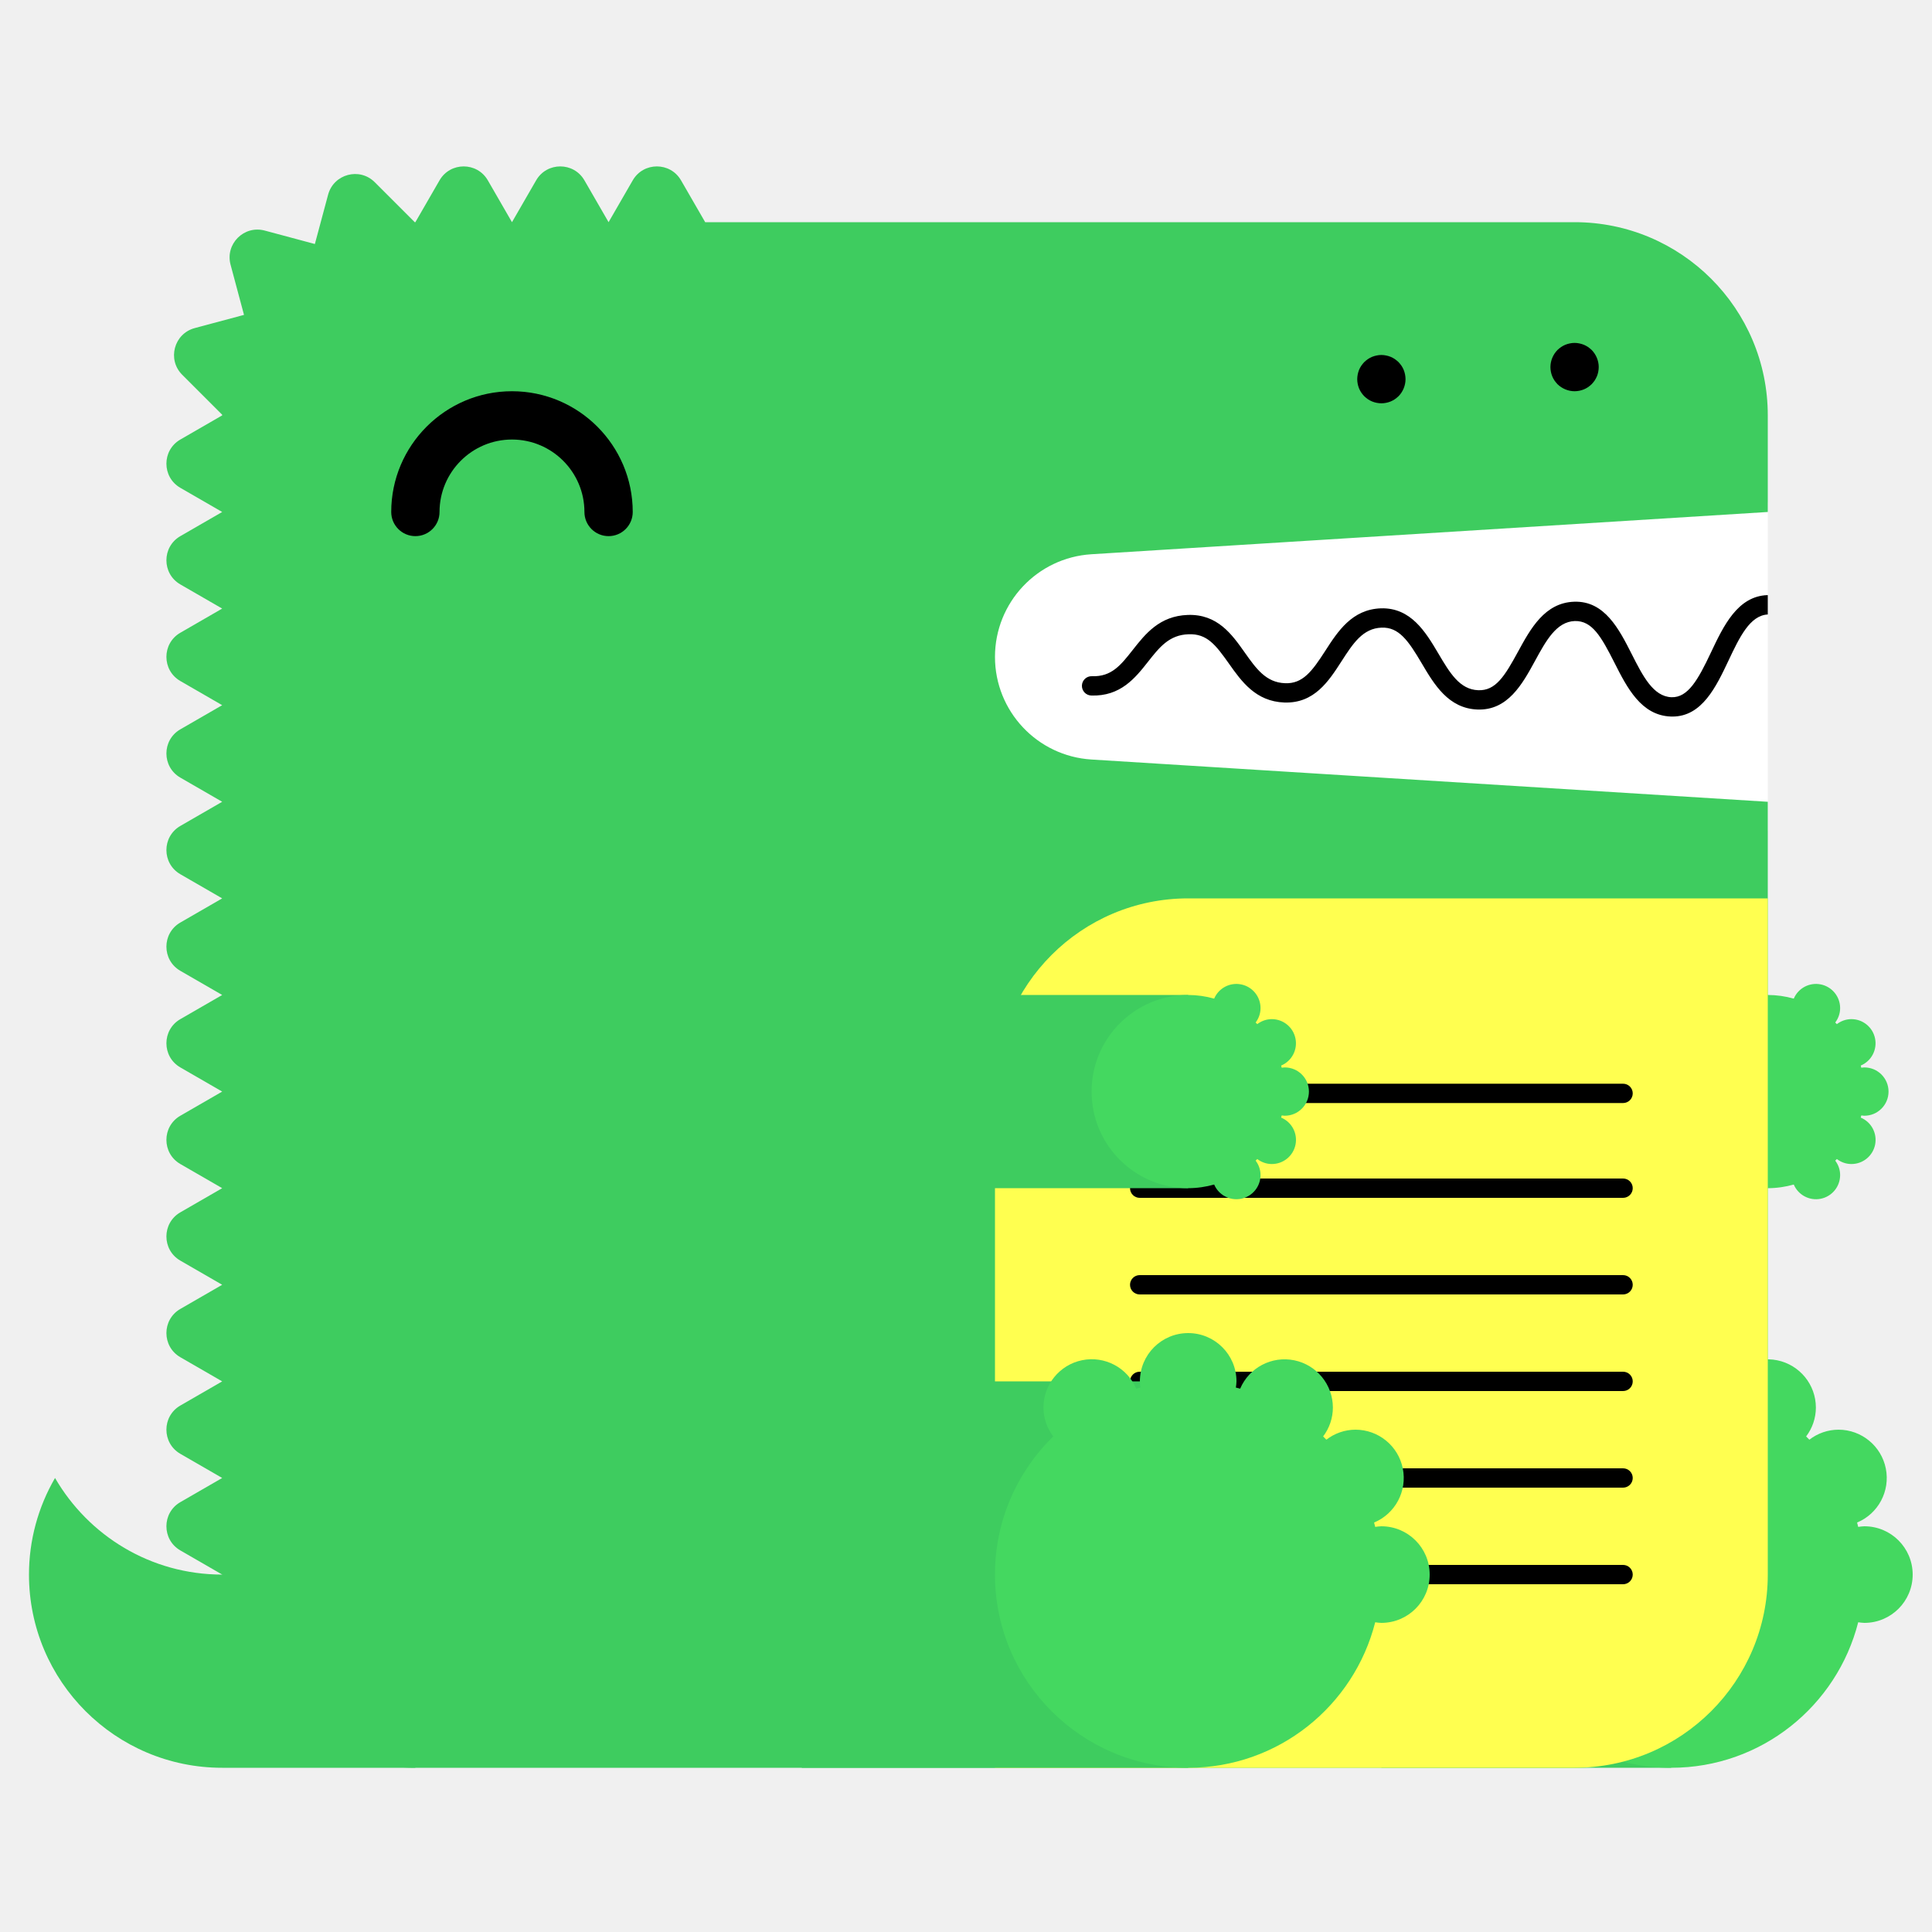
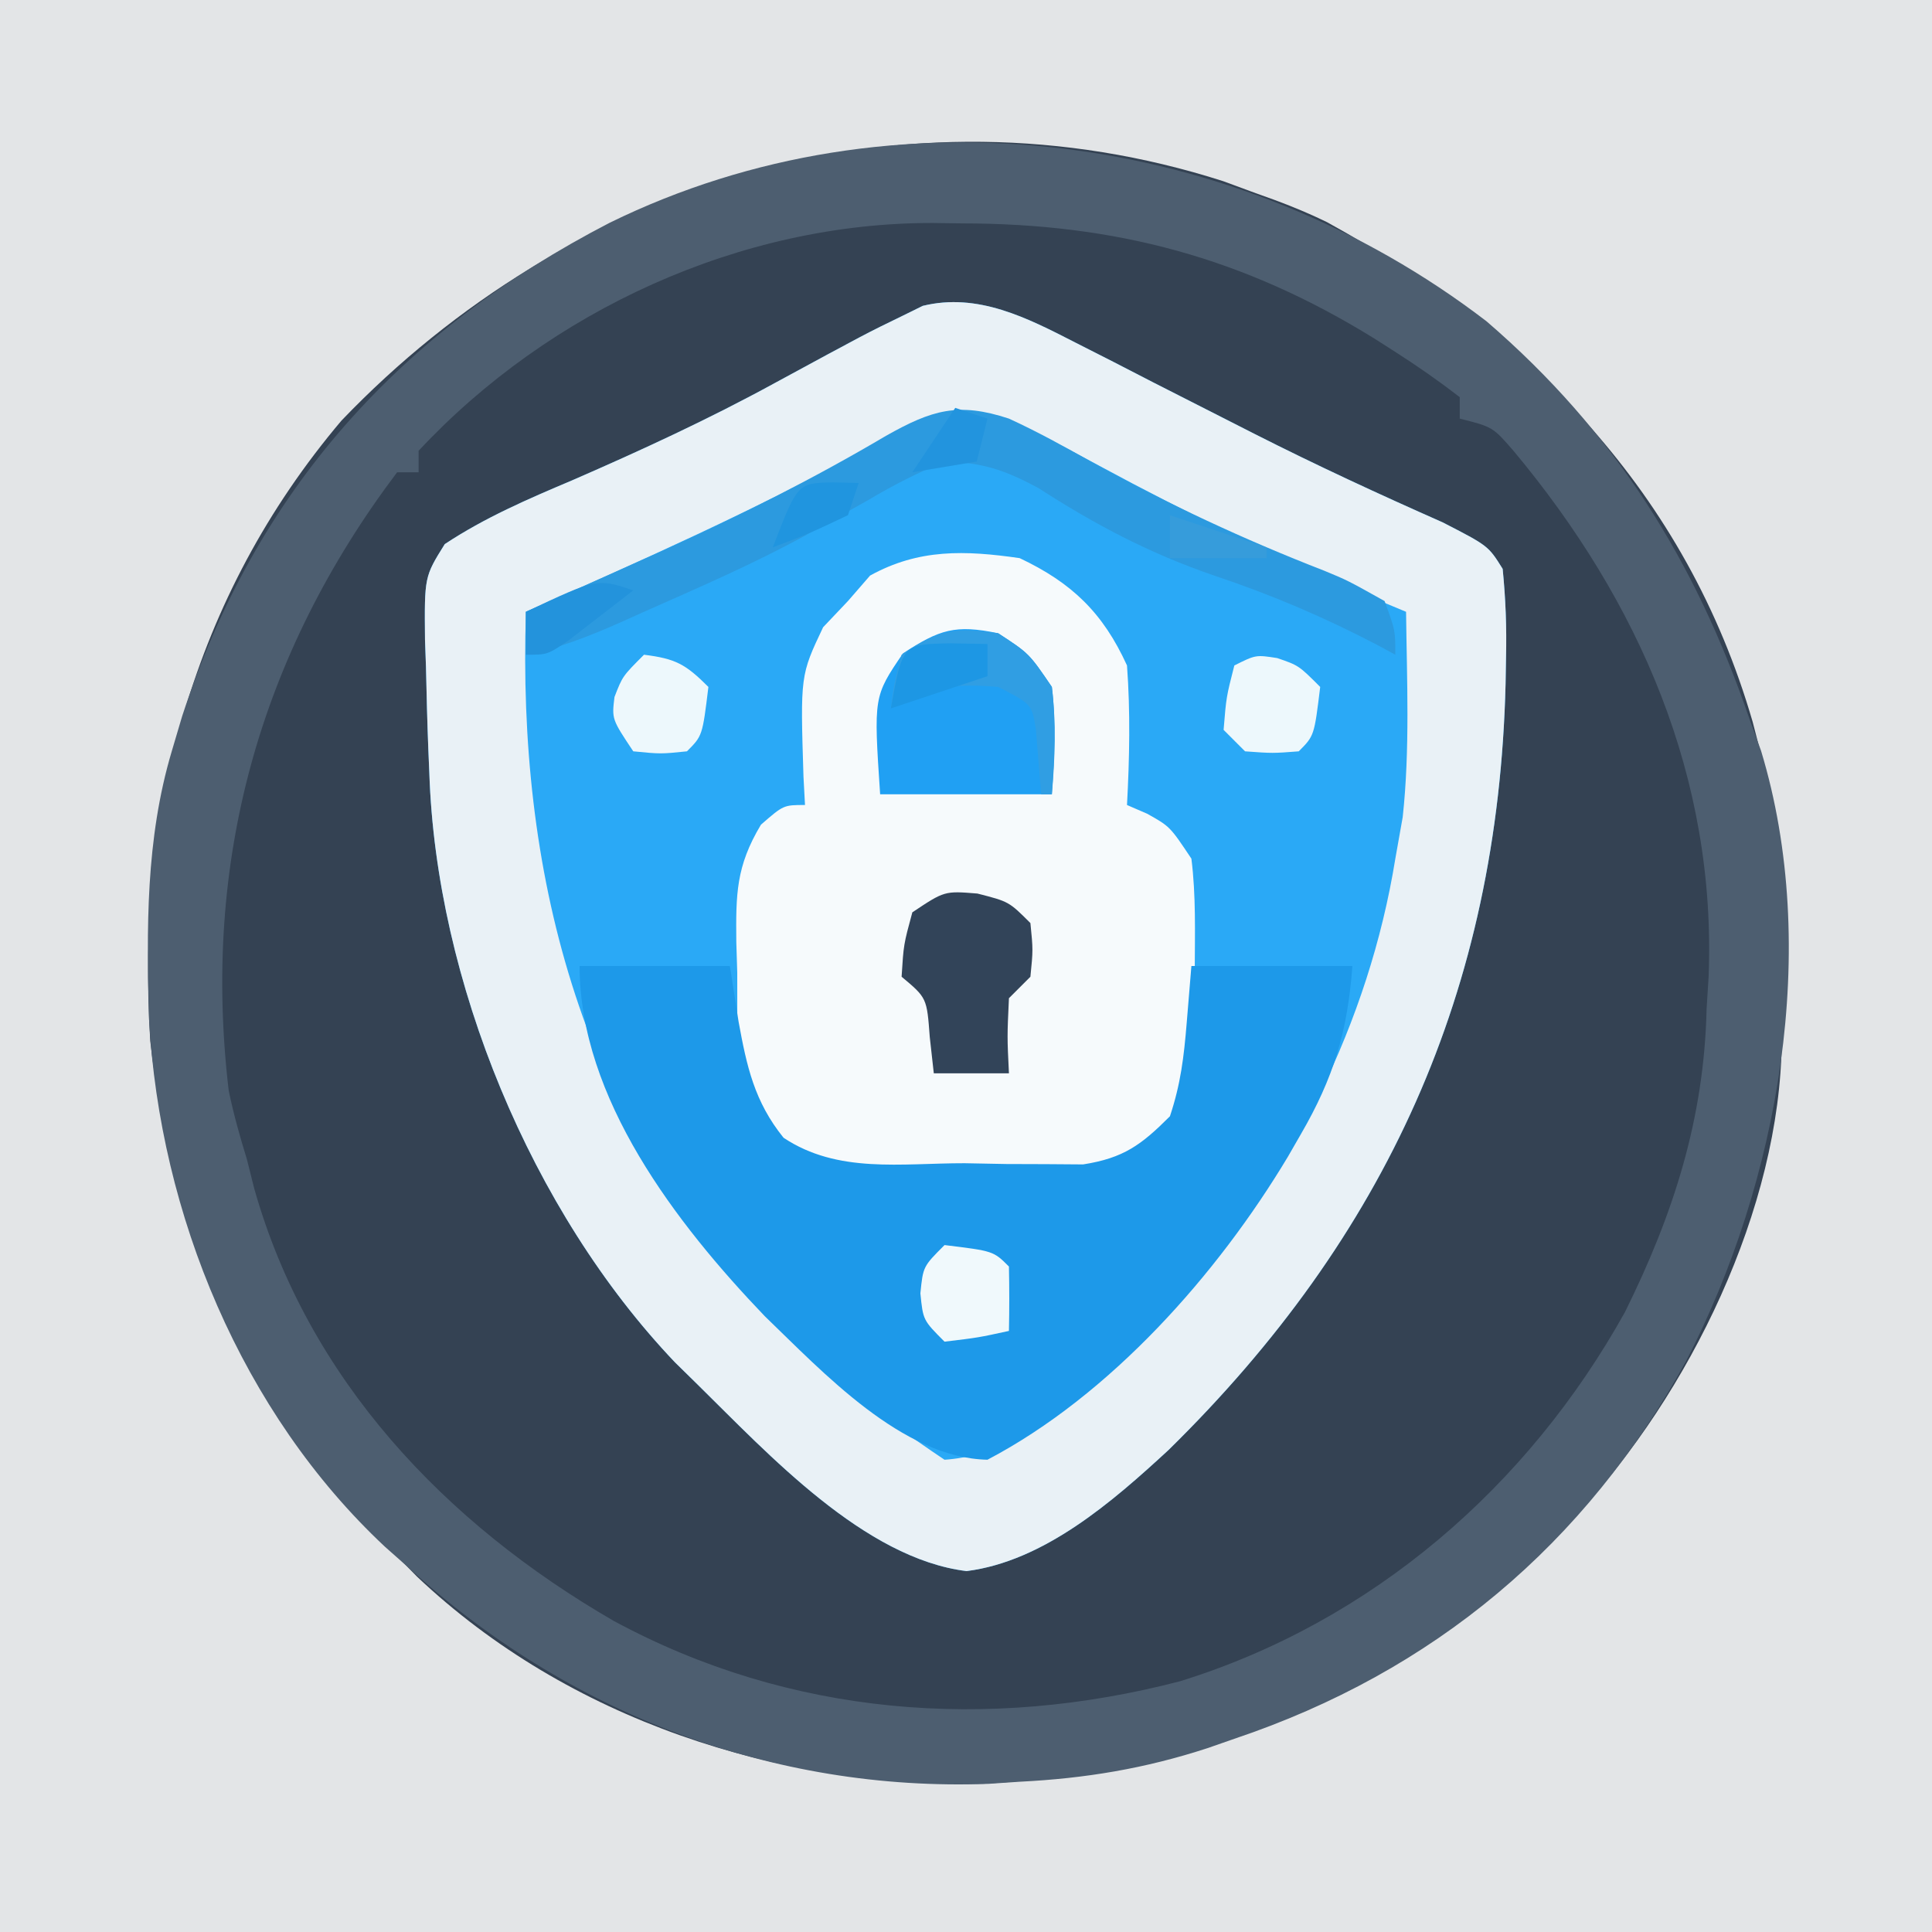
- <svg xmlns="http://www.w3.org/2000/svg" width="200" height="200" viewBox="0 0 200 200">
-   <g fill="none" fill-rule="evenodd">
-     <path fill="#FFF" d="M99 52h84v34H99z" />
-     <path d="M23 163c-7.398 0-13.843-4.027-17.303-10A19.886 19.886 0 0 0 3 163c0 11.046 8.954 20 20 20h20v-20H23z" fill="#3ECC5F" />
-     <path d="M112.98 57.376L183 53V43c0-11.046-8.954-20-20-20H73l-2.5-4.33c-1.112-1.925-3.889-1.925-5 0L63 23l-2.5-4.33c-1.111-1.925-3.889-1.925-5 0L53 23l-2.5-4.33c-1.111-1.925-3.889-1.925-5 0L43 23c-.022 0-.042.003-.065.003l-4.142-4.141c-1.57-1.571-4.252-.853-4.828 1.294l-1.369 5.104-5.192-1.392c-2.148-.575-4.111 1.389-3.535 3.536l1.39 5.193-5.102 1.367c-2.148.576-2.867 3.259-1.296 4.83l4.142 4.142c0 .021-.003.042-.003.064l-4.33 2.5c-1.925 1.111-1.925 3.889 0 5L23 53l-4.33 2.5c-1.925 1.111-1.925 3.889 0 5L23 63l-4.33 2.5c-1.925 1.111-1.925 3.889 0 5L23 73l-4.33 2.5c-1.925 1.111-1.925 3.889 0 5L23 83l-4.33 2.5c-1.925 1.111-1.925 3.889 0 5L23 93l-4.33 2.5c-1.925 1.111-1.925 3.889 0 5L23 103l-4.33 2.5c-1.925 1.111-1.925 3.889 0 5L23 113l-4.33 2.5c-1.925 1.111-1.925 3.889 0 5L23 123l-4.33 2.5c-1.925 1.111-1.925 3.889 0 5L23 133l-4.33 2.5c-1.925 1.111-1.925 3.889 0 5L23 143l-4.33 2.5c-1.925 1.111-1.925 3.889 0 5L23 153l-4.33 2.5c-1.925 1.111-1.925 3.889 0 5L23 163c0 11.046 8.954 20 20 20h120c11.046 0 20-8.954 20-20V83l-70.02-4.376A10.645 10.645 0 0 1 103 68c0-5.621 4.37-10.273 9.98-10.624" fill="#3ECC5F" />
-     <path fill="#3ECC5F" d="M143 183h30v-40h-30z" />
-     <path d="M193 158c-.219 0-.428.037-.639.064-.038-.15-.074-.301-.116-.451A5 5 0 0 0 190.32 148a4.96 4.96 0 0 0-3.016 1.036 26.531 26.531 0 0 0-.335-.336 4.955 4.955 0 0 0 1.011-2.987 5 5 0 0 0-9.599-1.959c-.148-.042-.297-.077-.445-.115.027-.211.064-.42.064-.639a5 5 0 0 0-5-5 5 5 0 0 0-5 5c0 .219.037.428.064.639-.148.038-.297.073-.445.115a4.998 4.998 0 0 0-9.599 1.959c0 1.125.384 2.151 1.011 2.987-3.717 3.632-6.031 8.693-6.031 14.3 0 11.046 8.954 20 20 20 9.339 0 17.16-6.41 19.361-15.064.211.027.42.064.639.064a5 5 0 0 0 5-5 5 5 0 0 0-5-5" fill="#44D860" />
-     <path fill="#3ECC5F" d="M153 123h30v-20h-30z" />
-     <path d="M193 115.5a2.5 2.5 0 1 0 0-5c-.109 0-.214.019-.319.032-.02-.075-.037-.15-.058-.225a2.501 2.501 0 0 0-.963-4.807c-.569 0-1.088.197-1.508.518a6.653 6.653 0 0 0-.168-.168c.314-.417.506-.931.506-1.494a2.5 2.5 0 0 0-4.8-.979A9.987 9.987 0 0 0 183 103c-5.522 0-10 4.478-10 10s4.478 10 10 10c.934 0 1.833-.138 2.69-.377a2.5 2.5 0 0 0 4.8-.979c0-.563-.192-1.077-.506-1.494.057-.055.113-.111.168-.168.42.321.939.518 1.508.518a2.5 2.5 0 0 0 .963-4.807c.021-.074.038-.15.058-.225.105.013.21.032.319.032" fill="#44D860" />
-     <path d="M63 55.5a2.5 2.5 0 0 1-2.5-2.5c0-4.136-3.364-7.5-7.5-7.5s-7.5 3.364-7.5 7.5a2.5 2.5 0 1 1-5 0c0-6.893 5.607-12.5 12.5-12.5S65.5 46.107 65.5 53a2.5 2.5 0 0 1-2.5 2.5" fill="#000" />
-     <path d="M103 183h60c11.046 0 20-8.954 20-20V93h-60c-11.046 0-20 8.954-20 20v70z" fill="#FFFF50" />
-     <path d="M168.02 124h-50.04a1 1 0 1 1 0-2h50.04a1 1 0 1 1 0 2m0 20h-50.04a1 1 0 1 1 0-2h50.04a1 1 0 1 1 0 2m0 20h-50.04a1 1 0 1 1 0-2h50.04a1 1 0 1 1 0 2m0-49.814h-50.04a1 1 0 1 1 0-2h50.04a1 1 0 1 1 0 2m0 19.814h-50.04a1 1 0 1 1 0-2h50.04a1 1 0 1 1 0 2m0 20h-50.04a1 1 0 1 1 0-2h50.04a1 1 0 1 1 0 2M183 61.611c-.012 0-.022-.006-.034-.005-3.09.105-4.552 3.196-5.842 5.923-1.346 2.85-2.387 4.703-4.093 4.647-1.889-.068-2.969-2.202-4.113-4.46-1.314-2.594-2.814-5.536-5.963-5.426-3.046.104-4.513 2.794-5.807 5.167-1.377 2.528-2.314 4.065-4.121 3.994-1.927-.07-2.951-1.805-4.136-3.813-1.321-2.236-2.848-4.75-5.936-4.664-2.994.103-4.465 2.385-5.763 4.4-1.373 2.13-2.335 3.428-4.165 3.351-1.973-.07-2.992-1.51-4.171-3.177-1.324-1.873-2.816-3.993-5.895-3.89-2.928.1-4.399 1.97-5.696 3.618-1.232 1.564-2.194 2.802-4.229 2.724a1 1 0 0 0-.072 2c3.017.101 4.545-1.8 5.872-3.487 1.177-1.496 2.193-2.787 4.193-2.855 1.926-.082 2.829 1.115 4.195 3.045 1.297 1.834 2.769 3.914 5.731 4.021 3.103.104 4.596-2.215 5.918-4.267 1.182-1.834 2.202-3.417 4.15-3.484 1.793-.067 2.769 1.35 4.145 3.681 1.297 2.197 2.766 4.686 5.787 4.796 3.125.108 4.634-2.62 5.949-5.035 1.139-2.088 2.214-4.06 4.119-4.126 1.793-.042 2.728 1.595 4.111 4.33 1.292 2.553 2.757 5.445 5.825 5.556l.169.003c3.064 0 4.518-3.075 5.805-5.794 1.139-2.41 2.217-4.68 4.067-4.773v-2z" fill="#000" />
-     <path fill="#3ECC5F" d="M83 183h40v-40H83z" />
-     <path d="M143 158c-.219 0-.428.037-.639.064-.038-.15-.074-.301-.116-.451A5 5 0 0 0 140.32 148a4.96 4.96 0 0 0-3.016 1.036 26.531 26.531 0 0 0-.335-.336 4.955 4.955 0 0 0 1.011-2.987 5 5 0 0 0-9.599-1.959c-.148-.042-.297-.077-.445-.115.027-.211.064-.42.064-.639a5 5 0 0 0-5-5 5 5 0 0 0-5 5c0 .219.037.428.064.639-.148.038-.297.073-.445.115a4.998 4.998 0 0 0-9.599 1.959c0 1.125.384 2.151 1.011 2.987-3.717 3.632-6.031 8.693-6.031 14.3 0 11.046 8.954 20 20 20 9.339 0 17.16-6.41 19.361-15.064.211.027.42.064.639.064a5 5 0 0 0 5-5 5 5 0 0 0-5-5" fill="#44D860" />
-     <path fill="#3ECC5F" d="M83 123h40v-20H83z" />
-     <path d="M133 115.5a2.5 2.5 0 1 0 0-5c-.109 0-.214.019-.319.032-.02-.075-.037-.15-.058-.225a2.501 2.501 0 0 0-.963-4.807c-.569 0-1.088.197-1.508.518a6.653 6.653 0 0 0-.168-.168c.314-.417.506-.931.506-1.494a2.5 2.5 0 0 0-4.8-.979A9.987 9.987 0 0 0 123 103c-5.522 0-10 4.478-10 10s4.478 10 10 10c.934 0 1.833-.138 2.69-.377a2.5 2.5 0 0 0 4.8-.979c0-.563-.192-1.077-.506-1.494.057-.055.113-.111.168-.168.42.321.939.518 1.508.518a2.5 2.5 0 0 0 .963-4.807c.021-.074.038-.15.058-.225.105.013.21.032.319.032" fill="#44D860" />
-     <path d="M143 41.75c-.16 0-.33-.02-.49-.05a2.52 2.52 0 0 1-.47-.14c-.15-.06-.29-.14-.431-.23-.13-.09-.259-.2-.38-.31-.109-.12-.219-.24-.309-.38s-.17-.28-.231-.43a2.619 2.619 0 0 1-.189-.96c0-.16.02-.33.05-.49.03-.16.08-.31.139-.47.061-.15.141-.29.231-.43.09-.13.2-.26.309-.38.121-.11.25-.22.38-.31.141-.09.281-.17.431-.23.149-.06.31-.11.47-.14.32-.07.65-.07.98 0 .159.03.32.08.47.14.149.06.29.14.43.23.13.09.259.2.38.31.11.12.22.25.31.38.09.14.17.28.23.43.06.16.11.31.14.47.029.16.05.33.05.49 0 .66-.271 1.31-.73 1.77-.121.11-.25.22-.38.31-.14.09-.281.17-.43.23a2.565 2.565 0 0 1-.96.19m20-1.25c-.66 0-1.3-.27-1.771-.73a3.802 3.802 0 0 1-.309-.38c-.09-.14-.17-.28-.231-.43a2.619 2.619 0 0 1-.189-.96c0-.66.27-1.3.729-1.77.121-.11.25-.22.38-.31.141-.09.281-.17.431-.23.149-.06.31-.11.47-.14.32-.07.66-.07.98 0 .159.03.32.08.47.14.149.06.29.14.43.23.13.09.259.2.38.31.459.47.73 1.11.73 1.77 0 .16-.021.33-.05.49-.03.16-.08.32-.14.47-.07.15-.14.29-.23.43-.09.13-.2.26-.31.38-.121.11-.25.22-.38.31-.14.09-.281.17-.43.23a2.565 2.565 0 0 1-.96.19" fill="#000" />
-   </g>
+ <svg xmlns="http://www.w3.org/2000/svg" version="1.1" width="180" height="180">
+   <path d="M0 0 C59.4 0 118.8 0 180 0 C180 59.4 180 118.8 180 180 C120.6 180 61.2 180 0 180 C0 120.6 0 61.2 0 0 Z " fill="#344253" transform="translate(0,0)" />
+   <path d="M0 0 C59.4 0 118.8 0 180 0 C180 59.4 180 118.8 180 180 C120.6 180 61.2 180 0 180 C0 120.6 0 61.2 0 0 Z M31.812 39.188 C17.904 55.633 12.651 75.731 14 97 C16.122 115.731 23.706 131.683 37 145 C37.614 145.625 38.227 146.25 38.859 146.895 C52.941 160.224 72.551 166.567 91.688 166.184 C112.393 165.036 130.27 157.73 145 143 C145.637 142.363 146.274 141.726 146.93 141.07 C157.374 129.883 165.878 112.601 166 97 C166.037 95.692 166.075 94.383 166.113 93.035 C166.279 85.139 166.183 77.649 164 70 C163.767 69.095 163.533 68.19 163.293 67.258 C157.1 45.936 142.628 31.152 123.637 20.699 C121.456 19.636 119.292 18.797 117 18 C115.997 17.63 114.994 17.26 113.961 16.879 C84.15 7.327 53.069 16.986 31.812 39.188 Z " fill="#E3E5E7" transform="translate(0,0)" />
+   <path d="M0 0 C1.753 0.89 1.753 0.89 3.541 1.798 C4.779 2.435 6.016 3.073 7.254 3.711 C9.77 4.995 12.289 6.273 14.809 7.551 C15.727 8.018 15.727 8.018 16.664 8.495 C22.442 11.426 28.302 14.134 34.227 16.754 C38.477 18.94 38.477 18.94 39.816 21.086 C40.095 23.924 40.195 26.503 40.129 29.336 C40.115 30.144 40.102 30.951 40.088 31.784 C39.387 60.405 28.938 83.298 8.691 103.172 C3.466 107.997 -2.905 113.541 -10.129 114.461 C-19.65 113.292 -28.59 103.568 -35.184 97.086 C-35.882 96.4 -36.581 95.714 -37.301 95.008 C-50.696 80.935 -59.549 59.442 -60.184 40.086 C-60.215 39.356 -60.246 38.626 -60.278 37.874 C-60.378 35.319 -60.441 32.766 -60.496 30.211 C-60.526 29.377 -60.556 28.544 -60.587 27.685 C-60.642 21.82 -60.642 21.82 -58.746 18.781 C-54.99 16.296 -51.011 14.587 -46.871 12.836 C-40.442 10.038 -34.149 7.138 -27.996 3.773 C-19.477 -0.849 -19.477 -0.849 -16.121 -2.477 C-15.491 -2.787 -14.86 -3.098 -14.211 -3.418 C-9.082 -4.673 -4.48 -2.299 0 0 Z " fill="#2AA9F6" transform="translate(100.1836,31.91406)" />
+   <path d="M0 0 C11.927 10.268 19.419 22.238 24.5 37.062 C24.854 38.036 25.209 39.009 25.574 40.012 C31.142 58.361 27.212 80.194 18.594 96.863 C9.234 113.937 -4.94 125.825 -23.5 132.062 C-24.321 132.349 -25.142 132.635 -25.988 132.93 C-31.819 134.834 -37.383 135.758 -43.5 136.062 C-44.453 136.127 -45.405 136.191 -46.387 136.258 C-66.536 137.016 -85.693 129.642 -100.5 116.062 C-101.205 115.437 -101.91 114.812 -102.637 114.168 C-115.97 101.698 -123.609 83.189 -124.61 65.075 C-124.849 56.597 -124.937 48.252 -122.5 40.062 C-122.182 38.987 -121.863 37.912 -121.535 36.805 C-114.645 15.692 -101.171 0.89 -81.688 -9.188 C-55.29 -22.123 -23.173 -17.779 0 0 Z M-99.5 12.062 C-99.5 12.723 -99.5 13.383 -99.5 14.062 C-100.16 14.062 -100.82 14.062 -101.5 14.062 C-114.386 31.135 -119.695 50.472 -117.191 71.676 C-116.741 73.855 -116.155 75.936 -115.5 78.062 C-115.278 78.947 -115.057 79.831 -114.828 80.742 C-109.82 98.555 -97.031 112.005 -81.317 121.08 C-64.933 129.939 -46.477 131.365 -28.559 126.701 C-10.646 121.148 3.855 108.563 12.895 92.305 C17.43 83.146 20.268 74.288 20.5 64.062 C20.562 63.07 20.624 62.077 20.688 61.055 C21.415 42.547 14.231 26.104 2.516 12.074 C0.577 9.84 0.577 9.84 -2.5 9.062 C-2.5 8.402 -2.5 7.742 -2.5 7.062 C-4.49 5.529 -6.45 4.16 -8.562 2.812 C-9.186 2.414 -9.81 2.015 -10.453 1.604 C-22.64 -5.935 -34.568 -9.115 -48.875 -9.125 C-49.77 -9.137 -50.664 -9.149 -51.586 -9.162 C-69.465 -9.201 -87.295 -1.027 -99.5 12.062 Z " fill="#4D5E70" transform="translate(138.5,29.9375)" />
+   <path d="M0 0 C1.753 0.89 1.753 0.89 3.541 1.798 C4.779 2.435 6.016 3.073 7.254 3.711 C9.77 4.995 12.289 6.273 14.809 7.551 C15.727 8.018 15.727 8.018 16.664 8.495 C22.442 11.426 28.302 14.134 34.227 16.754 C38.477 18.94 38.477 18.94 39.816 21.086 C40.095 23.924 40.195 26.503 40.129 29.336 C40.115 30.144 40.102 30.951 40.088 31.784 C39.387 60.405 28.938 83.298 8.691 103.172 C3.466 107.997 -2.905 113.541 -10.129 114.461 C-19.65 113.292 -28.59 103.568 -35.184 97.086 C-35.882 96.4 -36.581 95.714 -37.301 95.008 C-50.696 80.935 -59.549 59.442 -60.184 40.086 C-60.215 39.356 -60.246 38.626 -60.278 37.874 C-60.378 35.319 -60.441 32.766 -60.496 30.211 C-60.526 29.377 -60.556 28.544 -60.587 27.685 C-60.642 21.82 -60.642 21.82 -58.746 18.781 C-54.99 16.296 -51.011 14.587 -46.871 12.836 C-40.442 10.038 -34.149 7.138 -27.996 3.773 C-19.477 -0.849 -19.477 -0.849 -16.121 -2.477 C-15.491 -2.787 -14.86 -3.098 -14.211 -3.418 C-9.082 -4.673 -4.48 -2.299 0 0 Z M-19.496 9.961 C-29.797 15.576 -40.463 20.337 -51.184 25.086 C-51.97 49.147 -46.252 71.875 -29.46 89.846 C-24.214 95.259 -18.447 99.91 -12.184 104.086 C-3.597 103.531 4.334 95.141 9.988 89.188 C20.147 77.509 27.345 63.382 29.816 48.086 C30.043 46.807 30.27 45.528 30.504 44.211 C31.188 37.891 30.891 31.436 30.816 25.086 C29.882 24.697 28.947 24.307 27.984 23.906 C19.155 20.166 10.641 16.019 2.202 11.463 C-6.529 6.761 -10.441 4.912 -19.496 9.961 Z " fill="#E9F1F6" transform="translate(100.1836,31.91406)" />
+   <path d="M0 0 C4.87 2.302 7.764 5.098 10 10 C10.322 14.355 10.233 18.642 10 23 C10.619 23.268 11.238 23.536 11.875 23.812 C14 25 14 25 16 28 C16.432 31.444 16.324 34.907 16.312 38.375 C16.329 39.321 16.345 40.267 16.361 41.242 C16.368 50.062 16.368 50.062 13 54 C7.968 58.688 1.619 57.513 -4.875 57.5 C-6.142 57.528 -7.409 57.557 -8.715 57.586 C-19.109 57.608 -19.109 57.608 -22.82 54.656 C-26.86 49.734 -26.251 44.707 -26.312 38.625 C-26.342 37.679 -26.371 36.733 -26.4 35.758 C-26.441 31.307 -26.433 28.723 -24.105 24.836 C-22 23 -22 23 -20 23 C-20.046 22.131 -20.093 21.262 -20.141 20.367 C-20.436 10.921 -20.436 10.921 -18.312 6.438 C-17.549 5.633 -16.786 4.829 -16 4 C-15.319 3.216 -14.639 2.433 -13.938 1.625 C-9.39 -0.89 -5.076 -0.732 0 0 Z " fill="#F6FAFC" transform="translate(95,52)" />
+   <path d="M0 0 C4.62 0 9.24 0 14 0 C14.268 1.712 14.536 3.424 14.812 5.188 C15.574 9.358 16.284 12.632 19 16 C24.048 19.365 29.947 18.369 35.875 18.375 C37.795 18.412 37.795 18.412 39.754 18.449 C41.604 18.455 41.604 18.455 43.492 18.461 C45.184 18.473 45.184 18.473 46.91 18.486 C50.682 17.893 52.324 16.68 55 14 C56.003 10.992 56.303 8.462 56.562 5.312 C56.707 3.559 56.851 1.806 57 0 C61.95 0 66.9 0 72 0 C71.546 6.11 70.254 10.407 67.188 15.688 C66.594 16.72 66.594 16.72 65.988 17.774 C59.421 28.73 49.446 39.986 38 46 C30.044 45.827 22.664 37.835 17.25 32.625 C9.005 24.013 0 12.31 0 0 Z " fill="#1D99E9" transform="translate(54,90)" />
+   <path d="M0 0 C2.662 1.222 5.201 2.622 7.75 4.062 C14.77 7.943 21.895 11.267 29.374 14.172 C31.562 15.078 31.562 15.078 35 17 C36 19.734 36 19.734 36 22 C35.441 21.697 34.881 21.394 34.305 21.082 C29.342 18.489 24.438 16.402 19.125 14.625 C13.129 12.574 8.033 9.886 2.719 6.453 C-0.401 4.786 -2.453 4.085 -6 4 C-8.554 5.08 -10.706 6.157 -13.062 7.562 C-14.385 8.31 -15.709 9.055 -17.035 9.797 C-17.697 10.17 -18.358 10.543 -19.04 10.928 C-23.883 13.577 -28.957 15.762 -34 18 C-34.733 18.33 -35.467 18.66 -36.223 19 C-39.107 20.274 -41.902 21.38 -45 22 C-45 20.68 -45 19.36 -45 18 C-44.423 17.744 -43.845 17.488 -43.25 17.225 C-40.518 16.01 -37.79 14.788 -35.062 13.562 C-34.069 13.117 -33.075 12.671 -32.051 12.212 C-24.991 9.006 -18.134 5.55 -11.457 1.606 C-7.163 -0.816 -4.714 -1.551 0 0 Z " fill="#2C9ADF" transform="translate(94,39)" />
+   <path d="M0 0 C2.875 1.875 2.875 1.875 5 5 C5.416 8.448 5.233 11.505 5 15 C-0.28 15 -5.56 15 -11 15 C-11.607 5.893 -11.607 5.893 -8.875 1.875 C-5.453 -0.357 -4 -0.833 0 0 Z " fill="#20A0F3" transform="translate(93,59)" />
+   <path d="M0 0 C2.938 0.75 2.938 0.75 4.938 2.75 C5.188 5.25 5.188 5.25 4.938 7.75 C4.277 8.41 3.618 9.07 2.938 9.75 C2.771 13.333 2.771 13.333 2.938 16.75 C0.627 16.75 -1.683 16.75 -4.062 16.75 C-4.186 15.636 -4.31 14.523 -4.438 13.375 C-4.709 9.719 -4.709 9.719 -7.062 7.75 C-6.875 4.75 -6.875 4.75 -6.062 1.75 C-3.062 -0.25 -3.062 -0.25 0 0 Z " fill="#324459" transform="translate(91.0625,83.25)" />
+   <path d="M0 0 C2.875 1.875 2.875 1.875 5 5 C5.407 8.376 5.296 11.617 5 15 C4.67 15 4.34 15 4 15 C3.756 11.973 3.756 11.973 3.512 8.945 C3.126 6.605 3.126 6.605 0 5 C-3.96 4.663 -6.597 4.906 -10 7 C-9.688 4.625 -9.688 4.625 -9 2 C-5.482 -0.345 -4.142 -0.58 0 0 Z " fill="#309EE3" transform="translate(93,59)" />
+   <path d="M0 0 C2 0.688 2 0.688 4 2.688 C3.444 7.243 3.444 7.243 2 8.688 C-0.438 8.875 -0.438 8.875 -3 8.688 C-3.66 8.027 -4.32 7.367 -5 6.688 C-4.75 3.625 -4.75 3.625 -4 0.688 C-2 -0.312 -2 -0.312 0 0 Z " fill="#EDF8FC" transform="translate(119,61.3125)" />
+   <path d="M0 0 C2.935 0.367 3.864 0.864 6 3 C5.444 7.556 5.444 7.556 4 9 C1.562 9.25 1.562 9.25 -1 9 C-3 6 -3 6 -2.75 3.938 C-2 2 -2 2 0 0 Z " fill="#EDF8FC" transform="translate(60,61)" />
+   <path d="M0 0 C4.556 0.556 4.556 0.556 6 2 C6.041 4 6.043 6 6 8 C3.125 8.625 3.125 8.625 0 9 C-2 7 -2 7 -2.25 4.5 C-2 2 -2 2 0 0 Z " fill="#F0F9FC" transform="translate(88,116)" />
+   <path d="M0 0 C1.134 0.021 2.269 0.041 3.438 0.062 C3.438 1.052 3.438 2.042 3.438 3.062 C0.438 4.062 -2.562 5.062 -5.562 6.062 C-4.488 0.079 -4.488 0.079 0 0 Z " fill="#1D97E4" transform="translate(88.5625,59.9375)" />
+   <path d="M0 0 C-1.287 1.006 -2.58 2.004 -3.875 3 C-4.954 3.835 -4.954 3.835 -6.055 4.688 C-8 6 -8 6 -10 6 C-10 4.68 -10 3.36 -10 2 C-3.375 -1.125 -3.375 -1.125 0 0 Z " fill="#2393DC" transform="translate(59,55)" />
+   <path d="M0 0 C1.207 0.031 1.207 0.031 2.438 0.062 C2.107 1.052 1.778 2.042 1.438 3.062 C-2.125 4.75 -2.125 4.75 -5.562 6.062 C-3.261 0.08 -3.261 0.08 0 0 Z " fill="#2095DF" transform="translate(77.5625,44.9375)" />
+   <path d="M0 0 C2.97 0.99 5.94 1.98 9 3 C9 3.33 9 3.66 9 4 C6.03 4 3.06 4 0 4 C0 2.68 0 1.36 0 0 Z " fill="#369CDB" transform="translate(109,48)" />
+   <path d="M0 0 C0.99 0.33 1.98 0.66 3 1 C2.67 2.32 2.34 3.64 2 5 C0.02 5.33 -1.96 5.66 -4 6 C-2.68 4.02 -1.36 2.04 0 0 Z " fill="#2294DE" transform="translate(89,38)" />
</svg>
